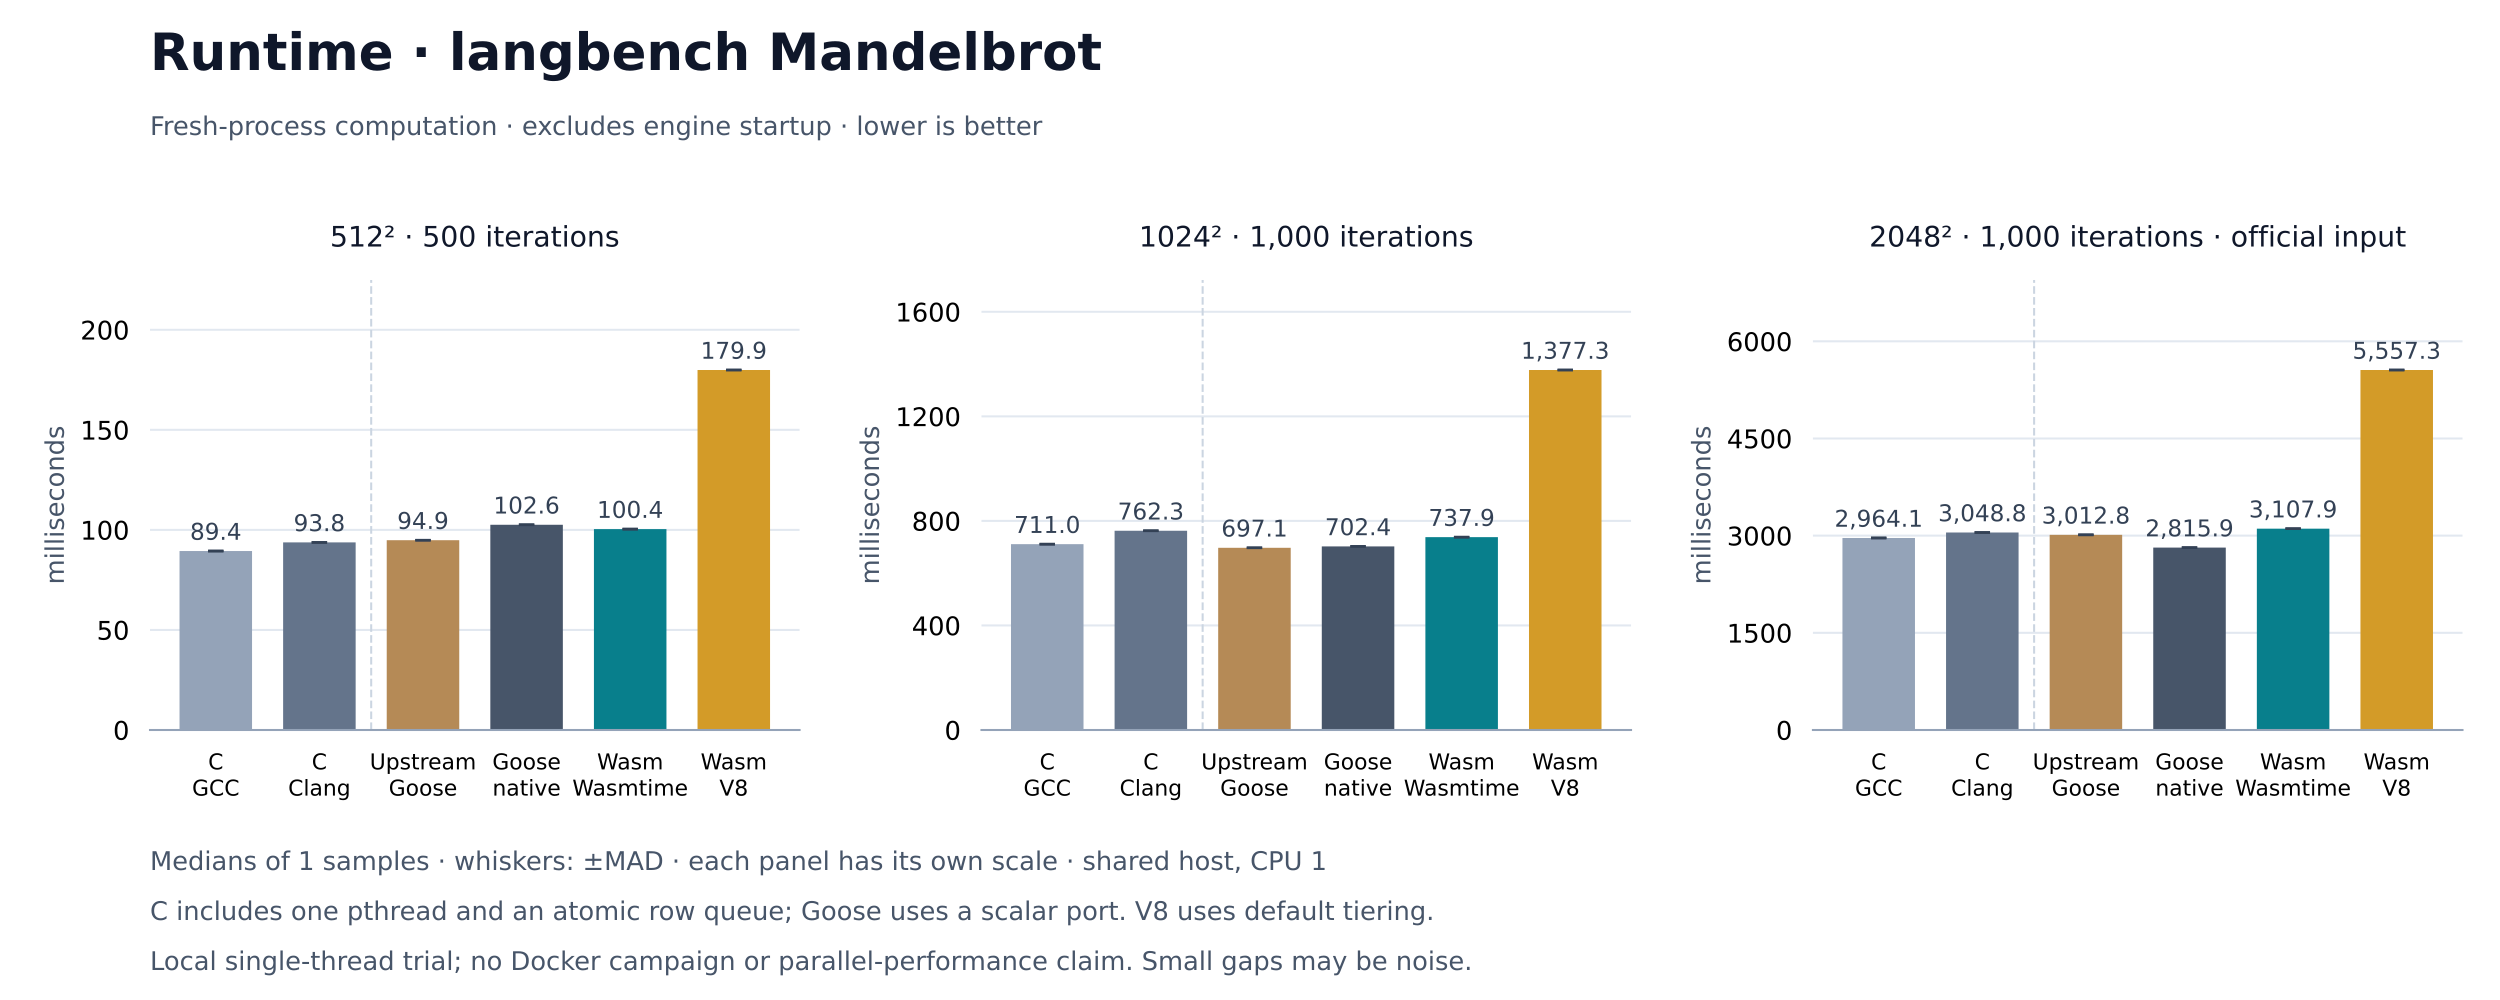
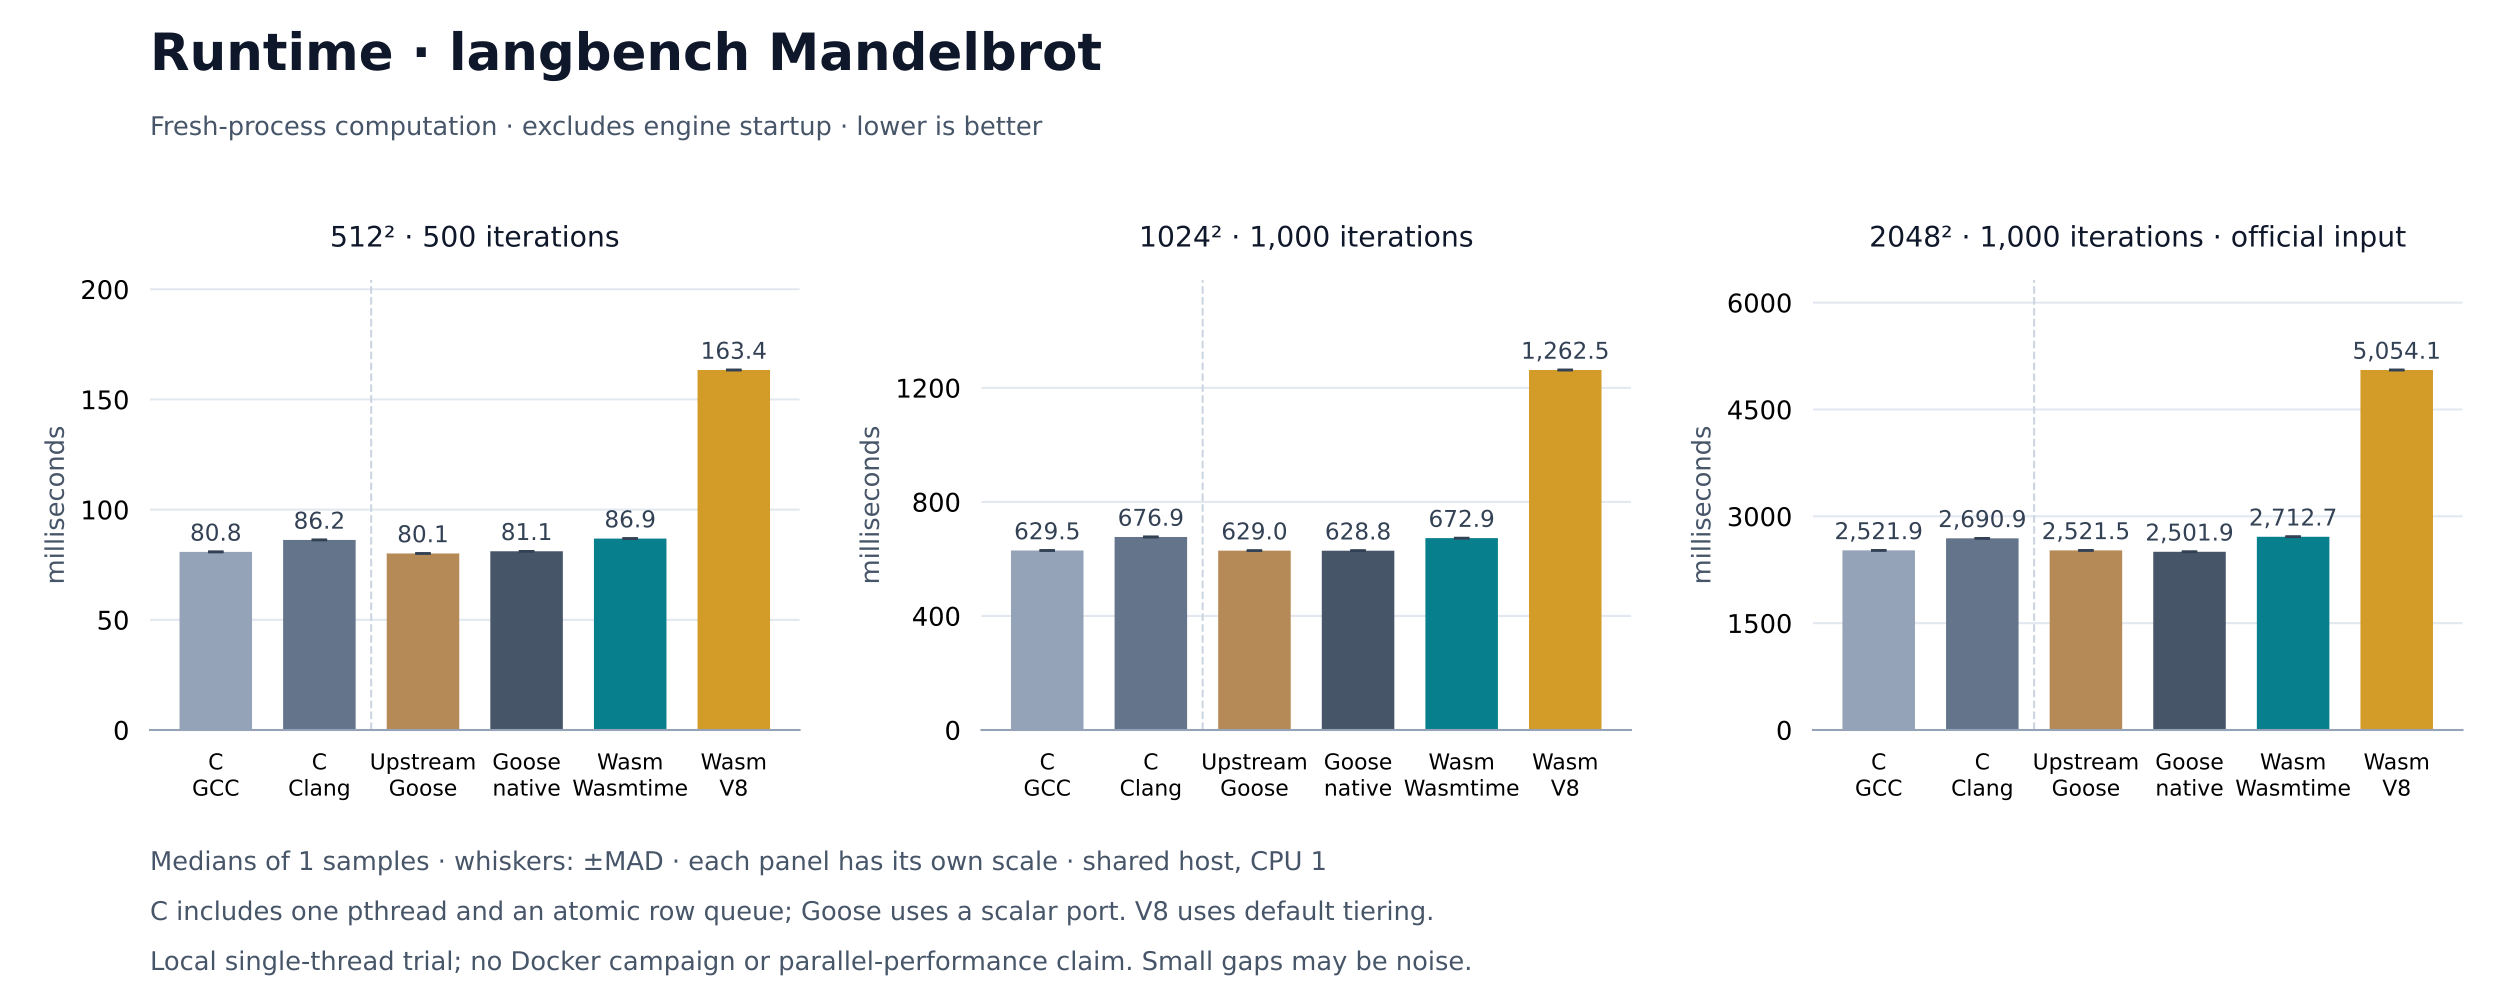
<svg xmlns="http://www.w3.org/2000/svg" xmlns:xlink="http://www.w3.org/1999/xlink" width="972pt" height="388.8pt" viewBox="0 0 972 388.8" version="1.1">
  <defs>
    <style type="text/css">*{stroke-linejoin: round; stroke-linecap: butt}</style>
  </defs>
  <g id="figure_1">
    <g id="patch_1">
      <path d="M 0 388.8 L 972 388.8 L 972 0 L 0 0 z " style="fill: #ffffff" />
    </g>
    <g id="axes_1">
      <g id="patch_2">
        <path d="M 58.32 283.824 L 310.876 283.824 L 310.876 108.864 L 58.32 108.864 z " style="fill: #ffffff" />
      </g>
      <g id="matplotlib.axis_1">
        <g id="xtick_1">
          <g id="line2d_1" />
          <g id="text_1">
            <text style="font-size: 8.5px; font-family: 'DejaVu Sans'" transform="translate(80.93016 299.1328)">C</text>
            <text style="font-size: 8.5px; font-family: 'DejaVu Sans'" transform="translate(74.66938 309.3345)">GCC</text>
          </g>
        </g>
        <g id="xtick_2">
          <g id="line2d_2" />
          <g id="text_2">
            <text style="font-size: 8.5px; font-family: 'DejaVu Sans'" transform="translate(121.2103 299.1328)">C</text>
            <text style="font-size: 8.5px; font-family: 'DejaVu Sans'" transform="translate(112.0336 309.3352)">Clang</text>
          </g>
        </g>
        <g id="xtick_3">
          <g id="line2d_3" />
          <g id="text_3">
            <text style="font-size: 8.5px; font-family: 'DejaVu Sans'" transform="translate(143.7566 299.1328)">Upstream</text>
            <text style="font-size: 8.5px; font-family: 'DejaVu Sans'" transform="translate(151.135 309.3345)">Goose</text>
          </g>
        </g>
        <g id="xtick_4">
          <g id="line2d_4" />
          <g id="text_4">
            <text style="font-size: 8.5px; font-family: 'DejaVu Sans'" transform="translate(191.4151 299.1328)">Goose</text>
            <text style="font-size: 8.5px; font-family: 'DejaVu Sans'" transform="translate(191.4629 309.3352)">native</text>
          </g>
        </g>
        <g id="xtick_5">
          <g id="line2d_5" />
          <g id="text_5">
            <text style="font-size: 8.5px; font-family: 'DejaVu Sans'" transform="translate(232.1294 299.1328)">Wasm</text>
            <text style="font-size: 8.5px; font-family: 'DejaVu Sans'" transform="translate(222.5278 309.3352)">Wasmtime</text>
          </g>
        </g>
        <g id="xtick_6">
          <g id="line2d_6" />
          <g id="text_6">
            <text style="font-size: 8.5px; font-family: 'DejaVu Sans'" transform="translate(272.4095 299.1328)">Wasm</text>
            <text style="font-size: 8.5px; font-family: 'DejaVu Sans'" transform="translate(279.687 309.3345)">V8</text>
          </g>
        </g>
      </g>
      <g id="matplotlib.axis_2">
        <g id="ytick_1">
          <g id="line2d_7">
            <path d="M 58.32 283.824 L 310.876 283.824 " clip-path="url(#peeb7ffb147)" style="fill: none; stroke: #e2e8f0; stroke-width: 0.8; stroke-linecap: square" />
          </g>
          <g id="line2d_8" />
          <g id="text_7">
            <text style="font-size: 10px; font-family: 'DejaVu Sans'; text-anchor: end" x="50.32" y="287.623" transform="rotate(-0 50.32 287.6228)">0</text>
          </g>
        </g>
        <g id="ytick_2">
          <g id="line2d_9">
-             <path d="M 58.32 244.924 L 310.876 244.924 " clip-path="url(#peeb7ffb147)" style="fill: none; stroke: #e2e8f0; stroke-width: 0.8; stroke-linecap: square" />
+             <path d="M 58.32 240.984 L 310.876 240.984 " clip-path="url(#peeb7ffb147)" style="fill: none; stroke: #e2e8f0; stroke-width: 0.8; stroke-linecap: square" />
          </g>
          <g id="line2d_10" />
          <g id="text_8">
-             <text style="font-size: 10px; font-family: 'DejaVu Sans'; text-anchor: end" x="50.32" y="248.723" transform="rotate(-0 50.32 248.7231)">50</text>
+             <text style="font-size: 10px; font-family: 'DejaVu Sans'; text-anchor: end" x="50.32" y="244.783" transform="rotate(-0 50.32 244.7832)">50</text>
          </g>
        </g>
        <g id="ytick_3">
          <g id="line2d_11">
-             <path d="M 58.32 206.025 L 310.876 206.025 " clip-path="url(#peeb7ffb147)" style="fill: none; stroke: #e2e8f0; stroke-width: 0.8; stroke-linecap: square" />
+             <path d="M 58.32 198.145 L 310.876 198.145 " clip-path="url(#peeb7ffb147)" style="fill: none; stroke: #e2e8f0; stroke-width: 0.8; stroke-linecap: square" />
          </g>
          <g id="line2d_12" />
          <g id="text_9">
-             <text style="font-size: 10px; font-family: 'DejaVu Sans'; text-anchor: end" x="50.32" y="209.823" transform="rotate(-0 50.32 209.8234)">100</text>
+             <text style="font-size: 10px; font-family: 'DejaVu Sans'; text-anchor: end" x="50.32" y="201.944" transform="rotate(-0 50.32 201.9437)">100</text>
          </g>
        </g>
        <g id="ytick_4">
          <g id="line2d_13">
-             <path d="M 58.32 167.125 L 310.876 167.125 " clip-path="url(#peeb7ffb147)" style="fill: none; stroke: #e2e8f0; stroke-width: 0.8; stroke-linecap: square" />
+             <path d="M 58.32 155.305 L 310.876 155.305 " clip-path="url(#peeb7ffb147)" style="fill: none; stroke: #e2e8f0; stroke-width: 0.8; stroke-linecap: square" />
          </g>
          <g id="line2d_14" />
          <g id="text_10">
-             <text style="font-size: 10px; font-family: 'DejaVu Sans'; text-anchor: end" x="50.32" y="170.924" transform="rotate(-0 50.32 170.9236)">150</text>
+             <text style="font-size: 10px; font-family: 'DejaVu Sans'; text-anchor: end" x="50.32" y="159.104" transform="rotate(-0 50.32 159.1041)">150</text>
          </g>
        </g>
        <g id="ytick_5">
          <g id="line2d_15">
-             <path d="M 58.32 128.225 L 310.876 128.225 " clip-path="url(#peeb7ffb147)" style="fill: none; stroke: #e2e8f0; stroke-width: 0.8; stroke-linecap: square" />
+             <path d="M 58.32 112.466 L 310.876 112.466 " clip-path="url(#peeb7ffb147)" style="fill: none; stroke: #e2e8f0; stroke-width: 0.8; stroke-linecap: square" />
          </g>
          <g id="line2d_16" />
          <g id="text_11">
-             <text style="font-size: 10px; font-family: 'DejaVu Sans'; text-anchor: end" x="50.32" y="132.024" transform="rotate(-0 50.32 132.0239)">200</text>
+             <text style="font-size: 10px; font-family: 'DejaVu Sans'; text-anchor: end" x="50.32" y="116.264" transform="rotate(-0 50.32 116.2645)">200</text>
          </g>
        </g>
        <g id="text_12">
          <text style="font-size: 10px; font-family: 'DejaVu Sans'; text-anchor: middle; fill: #475569" x="24.83" y="196.344" transform="rotate(-90 24.83016 196.344)">milliseconds</text>
        </g>
      </g>
      <g id="patch_3">
-         <path d="M 69.8 283.824 L 97.996 283.824 L 97.996 214.239 L 69.8 214.239 z " clip-path="url(#peeb7ffb147)" style="fill: #94a3b8" />
+         <path d="M 69.8 283.824 L 97.996 283.824 L 97.996 214.572 L 69.8 214.572 z " clip-path="url(#peeb7ffb147)" style="fill: #94a3b8" />
      </g>
      <g id="patch_4">
-         <path d="M 110.08 283.824 L 138.276 283.824 L 138.276 210.881 L 110.08 210.881 z " clip-path="url(#peeb7ffb147)" style="fill: #64748b" />
+         <path d="M 110.08 283.824 L 138.276 283.824 L 138.276 209.93 L 110.08 209.93 z " clip-path="url(#peeb7ffb147)" style="fill: #64748b" />
      </g>
      <g id="patch_5">
-         <path d="M 150.36 283.824 L 178.556 283.824 L 178.556 210.031 L 150.36 210.031 z " clip-path="url(#peeb7ffb147)" style="fill: #b58a56" />
+         <path d="M 150.36 283.824 L 178.556 283.824 L 178.556 215.186 L 150.36 215.186 z " clip-path="url(#peeb7ffb147)" style="fill: #b58a56" />
      </g>
      <g id="patch_6">
-         <path d="M 190.64 283.824 L 218.836 283.824 L 218.836 204.032 L 190.64 204.032 z " clip-path="url(#peeb7ffb147)" style="fill: #475569" />
+         <path d="M 190.64 283.824 L 218.836 283.824 L 218.836 214.331 L 190.64 214.331 z " clip-path="url(#peeb7ffb147)" style="fill: #475569" />
      </g>
      <g id="patch_7">
-         <path d="M 230.92 283.824 L 259.116 283.824 L 259.116 205.719 L 230.92 205.719 z " clip-path="url(#peeb7ffb147)" style="fill: #087f8c" />
+         <path d="M 230.92 283.824 L 259.116 283.824 L 259.116 209.401 L 230.92 209.401 z " clip-path="url(#peeb7ffb147)" style="fill: #087f8c" />
      </g>
      <g id="patch_8">
        <path d="M 271.2 283.824 L 299.396 283.824 L 299.396 143.856 L 271.2 143.856 z " clip-path="url(#peeb7ffb147)" style="fill: #d39b28" />
      </g>
      <g id="LineCollection_1">
-         <path d="M 83.898 214.239 L 83.898 214.239 " clip-path="url(#peeb7ffb147)" style="fill: none; stroke: #334155; stroke-width: 0.8" />
-         <path d="M 124.178 210.881 L 124.178 210.881 " clip-path="url(#peeb7ffb147)" style="fill: none; stroke: #334155; stroke-width: 0.8" />
-         <path d="M 164.458 210.031 L 164.458 210.031 " clip-path="url(#peeb7ffb147)" style="fill: none; stroke: #334155; stroke-width: 0.8" />
-         <path d="M 204.738 204.032 L 204.738 204.032 " clip-path="url(#peeb7ffb147)" style="fill: none; stroke: #334155; stroke-width: 0.8" />
-         <path d="M 245.018 205.719 L 245.018 205.719 " clip-path="url(#peeb7ffb147)" style="fill: none; stroke: #334155; stroke-width: 0.8" />
+         <path d="M 83.898 214.572 L 83.898 214.572 " clip-path="url(#peeb7ffb147)" style="fill: none; stroke: #334155; stroke-width: 0.8" />
+         <path d="M 124.178 209.93 L 124.178 209.93 " clip-path="url(#peeb7ffb147)" style="fill: none; stroke: #334155; stroke-width: 0.8" />
+         <path d="M 164.458 215.186 L 164.458 215.186 " clip-path="url(#peeb7ffb147)" style="fill: none; stroke: #334155; stroke-width: 0.8" />
+         <path d="M 204.738 214.331 L 204.738 214.331 " clip-path="url(#peeb7ffb147)" style="fill: none; stroke: #334155; stroke-width: 0.8" />
+         <path d="M 245.018 209.401 L 245.018 209.401 " clip-path="url(#peeb7ffb147)" style="fill: none; stroke: #334155; stroke-width: 0.8" />
        <path d="M 285.298 143.856 L 285.298 143.856 " clip-path="url(#peeb7ffb147)" style="fill: none; stroke: #334155; stroke-width: 0.8" />
      </g>
      <g id="line2d_17">
        <defs>
          <path id="md6abe20cdd" d="M 3 0 L -3 -0 " style="stroke: #334155" />
        </defs>
        <g clip-path="url(#peeb7ffb147)">
-           <use xlink:href="#md6abe20cdd" x="83.898" y="214.239" style="fill: #1f77b4; stroke: #334155" />
-           <use xlink:href="#md6abe20cdd" x="124.178" y="210.881" style="fill: #1f77b4; stroke: #334155" />
-           <use xlink:href="#md6abe20cdd" x="164.458" y="210.031" style="fill: #1f77b4; stroke: #334155" />
-           <use xlink:href="#md6abe20cdd" x="204.738" y="204.032" style="fill: #1f77b4; stroke: #334155" />
-           <use xlink:href="#md6abe20cdd" x="245.018" y="205.719" style="fill: #1f77b4; stroke: #334155" />
+           <use xlink:href="#md6abe20cdd" x="83.898" y="214.572" style="fill: #1f77b4; stroke: #334155" />
+           <use xlink:href="#md6abe20cdd" x="124.178" y="209.93" style="fill: #1f77b4; stroke: #334155" />
+           <use xlink:href="#md6abe20cdd" x="164.458" y="215.186" style="fill: #1f77b4; stroke: #334155" />
+           <use xlink:href="#md6abe20cdd" x="204.738" y="214.331" style="fill: #1f77b4; stroke: #334155" />
+           <use xlink:href="#md6abe20cdd" x="245.018" y="209.401" style="fill: #1f77b4; stroke: #334155" />
          <use xlink:href="#md6abe20cdd" x="285.298" y="143.856" style="fill: #1f77b4; stroke: #334155" />
        </g>
      </g>
      <g id="line2d_18">
        <g clip-path="url(#peeb7ffb147)">
-           <use xlink:href="#md6abe20cdd" x="83.898" y="214.239" style="fill: #1f77b4; stroke: #334155" />
-           <use xlink:href="#md6abe20cdd" x="124.178" y="210.881" style="fill: #1f77b4; stroke: #334155" />
-           <use xlink:href="#md6abe20cdd" x="164.458" y="210.031" style="fill: #1f77b4; stroke: #334155" />
-           <use xlink:href="#md6abe20cdd" x="204.738" y="204.032" style="fill: #1f77b4; stroke: #334155" />
-           <use xlink:href="#md6abe20cdd" x="245.018" y="205.719" style="fill: #1f77b4; stroke: #334155" />
+           <use xlink:href="#md6abe20cdd" x="83.898" y="214.572" style="fill: #1f77b4; stroke: #334155" />
+           <use xlink:href="#md6abe20cdd" x="124.178" y="209.93" style="fill: #1f77b4; stroke: #334155" />
+           <use xlink:href="#md6abe20cdd" x="164.458" y="215.186" style="fill: #1f77b4; stroke: #334155" />
+           <use xlink:href="#md6abe20cdd" x="204.738" y="214.331" style="fill: #1f77b4; stroke: #334155" />
+           <use xlink:href="#md6abe20cdd" x="245.018" y="209.401" style="fill: #1f77b4; stroke: #334155" />
          <use xlink:href="#md6abe20cdd" x="285.298" y="143.856" style="fill: #1f77b4; stroke: #334155" />
        </g>
      </g>
      <g id="line2d_19">
        <path d="M 144.318 283.824 L 144.318 108.864 " clip-path="url(#peeb7ffb147)" style="fill: none; stroke-dasharray: 2.96,1.28; stroke-dashoffset: 0; stroke: #cbd5e1; stroke-width: 0.8" />
      </g>
      <g id="patch_9">
        <path d="M 58.32 283.824 L 310.876 283.824 " style="fill: none; stroke: #94a3b8; stroke-width: 0.8; stroke-linejoin: miter; stroke-linecap: square" />
      </g>
      <g id="text_13">
-         <text style="font-size: 9px; font-family: 'DejaVu Sans'; text-anchor: middle; fill: #334155" x="83.898" y="209.865" transform="rotate(-0 83.89786 209.8647)">89.4</text>
+         <text style="font-size: 9px; font-family: 'DejaVu Sans'; text-anchor: middle; fill: #334155" x="83.898" y="210.198" transform="rotate(-0 83.89786 210.1975)">80.8</text>
      </g>
      <g id="text_14">
-         <text style="font-size: 9px; font-family: 'DejaVu Sans'; text-anchor: middle; fill: #334155" x="124.178" y="206.507" transform="rotate(-0 124.178 206.507)">93.8</text>
+         <text style="font-size: 9px; font-family: 'DejaVu Sans'; text-anchor: middle; fill: #334155" x="124.178" y="205.556" transform="rotate(-0 124.178 205.5558)">86.2</text>
      </g>
      <g id="text_15">
-         <text style="font-size: 9px; font-family: 'DejaVu Sans'; text-anchor: middle; fill: #334155" x="164.458" y="205.657" transform="rotate(-0 164.458 205.6566)">94.9</text>
+         <text style="font-size: 9px; font-family: 'DejaVu Sans'; text-anchor: middle; fill: #334155" x="164.458" y="210.812" transform="rotate(-0 164.458 210.8123)">80.1</text>
      </g>
      <g id="text_16">
-         <text style="font-size: 9px; font-family: 'DejaVu Sans'; text-anchor: middle; fill: #334155" x="204.738" y="199.658" transform="rotate(-0 204.7381 199.6585)">102.6</text>
+         <text style="font-size: 9px; font-family: 'DejaVu Sans'; text-anchor: middle; fill: #334155" x="204.738" y="209.957" transform="rotate(-0 204.7381 209.9568)">81.1</text>
      </g>
      <g id="text_17">
-         <text style="font-size: 9px; font-family: 'DejaVu Sans'; text-anchor: middle; fill: #334155" x="245.018" y="201.345" transform="rotate(-0 245.0182 201.3446)">100.4</text>
+         <text style="font-size: 9px; font-family: 'DejaVu Sans'; text-anchor: middle; fill: #334155" x="245.018" y="205.027" transform="rotate(-0 245.0182 205.0268)">86.9</text>
      </g>
      <g id="text_18">
-         <text style="font-size: 9px; font-family: 'DejaVu Sans'; text-anchor: middle; fill: #334155" x="285.298" y="139.482" transform="rotate(-0 285.2983 139.482)">179.9</text>
+         <text style="font-size: 9px; font-family: 'DejaVu Sans'; text-anchor: middle; fill: #334155" x="285.298" y="139.482" transform="rotate(-0 285.2983 139.482)">163.4</text>
      </g>
      <g id="text_19">
        <text style="font-size: 11px; font-family: 'DejaVu Sans'; text-anchor: middle; fill: #0f172a" x="184.598" y="95.864" transform="rotate(-0 184.5981 95.864)">512² · 500 iterations</text>
      </g>
    </g>
    <g id="axes_2">
      <g id="patch_10">
        <path d="M 381.592 283.824 L 634.148 283.824 L 634.148 108.864 L 381.592 108.864 z " style="fill: #ffffff" />
      </g>
      <g id="matplotlib.axis_3">
        <g id="xtick_7">
          <g id="line2d_20" />
          <g id="text_20">
            <text style="font-size: 8.5px; font-family: 'DejaVu Sans'" transform="translate(404.2021 299.1328)">C</text>
            <text style="font-size: 8.5px; font-family: 'DejaVu Sans'" transform="translate(397.9413 309.3345)">GCC</text>
          </g>
        </g>
        <g id="xtick_8">
          <g id="line2d_21" />
          <g id="text_21">
            <text style="font-size: 8.5px; font-family: 'DejaVu Sans'" transform="translate(444.4822 299.1328)">C</text>
            <text style="font-size: 8.5px; font-family: 'DejaVu Sans'" transform="translate(435.3055 309.3352)">Clang</text>
          </g>
        </g>
        <g id="xtick_9">
          <g id="line2d_22" />
          <g id="text_22">
            <text style="font-size: 8.5px; font-family: 'DejaVu Sans'" transform="translate(467.0285 299.1328)">Upstream</text>
            <text style="font-size: 8.5px; font-family: 'DejaVu Sans'" transform="translate(474.4069 309.3345)">Goose</text>
          </g>
        </g>
        <g id="xtick_10">
          <g id="line2d_23" />
          <g id="text_23">
            <text style="font-size: 8.5px; font-family: 'DejaVu Sans'" transform="translate(514.687 299.1328)">Goose</text>
            <text style="font-size: 8.5px; font-family: 'DejaVu Sans'" transform="translate(514.7348 309.3352)">native</text>
          </g>
        </g>
        <g id="xtick_11">
          <g id="line2d_24" />
          <g id="text_24">
            <text style="font-size: 8.5px; font-family: 'DejaVu Sans'" transform="translate(555.4013 299.1328)">Wasm</text>
            <text style="font-size: 8.5px; font-family: 'DejaVu Sans'" transform="translate(545.7997 309.3352)">Wasmtime</text>
          </g>
        </g>
        <g id="xtick_12">
          <g id="line2d_25" />
          <g id="text_25">
            <text style="font-size: 8.5px; font-family: 'DejaVu Sans'" transform="translate(595.6814 299.1328)">Wasm</text>
            <text style="font-size: 8.5px; font-family: 'DejaVu Sans'" transform="translate(602.9589 309.3345)">V8</text>
          </g>
        </g>
      </g>
      <g id="matplotlib.axis_4">
        <g id="ytick_6">
          <g id="line2d_26">
            <path d="M 381.592 283.824 L 634.148 283.824 " clip-path="url(#p2e645117cb)" style="fill: none; stroke: #e2e8f0; stroke-width: 0.8; stroke-linecap: square" />
          </g>
          <g id="line2d_27" />
          <g id="text_26">
            <text style="font-size: 10px; font-family: 'DejaVu Sans'; text-anchor: end" x="373.592" y="287.623" transform="rotate(-0 373.5919 287.6228)">0</text>
          </g>
        </g>
        <g id="ytick_7">
          <g id="line2d_28">
-             <path d="M 381.592 243.175 L 634.148 243.175 " clip-path="url(#p2e645117cb)" style="fill: none; stroke: #e2e8f0; stroke-width: 0.8; stroke-linecap: square" />
+             <path d="M 381.592 239.479 L 634.148 239.479 " clip-path="url(#p2e645117cb)" style="fill: none; stroke: #e2e8f0; stroke-width: 0.8; stroke-linecap: square" />
          </g>
          <g id="line2d_29" />
          <g id="text_27">
-             <text style="font-size: 10px; font-family: 'DejaVu Sans'; text-anchor: end" x="373.592" y="246.973" transform="rotate(-0 373.5919 246.9735)">400</text>
+             <text style="font-size: 10px; font-family: 'DejaVu Sans'; text-anchor: end" x="373.592" y="243.278" transform="rotate(-0 373.5919 243.2775)">400</text>
          </g>
        </g>
        <g id="ytick_8">
          <g id="line2d_30">
-             <path d="M 381.592 202.525 L 634.148 202.525 " clip-path="url(#p2e645117cb)" style="fill: none; stroke: #e2e8f0; stroke-width: 0.8; stroke-linecap: square" />
+             <path d="M 381.592 195.133 L 634.148 195.133 " clip-path="url(#p2e645117cb)" style="fill: none; stroke: #e2e8f0; stroke-width: 0.8; stroke-linecap: square" />
          </g>
          <g id="line2d_31" />
          <g id="text_28">
-             <text style="font-size: 10px; font-family: 'DejaVu Sans'; text-anchor: end" x="373.592" y="206.324" transform="rotate(-0 373.5919 206.3241)">800</text>
+             <text style="font-size: 10px; font-family: 'DejaVu Sans'; text-anchor: end" x="373.592" y="198.932" transform="rotate(-0 373.5919 198.9322)">800</text>
          </g>
        </g>
        <g id="ytick_9">
          <g id="line2d_32">
-             <path d="M 381.592 161.876 L 634.148 161.876 " clip-path="url(#p2e645117cb)" style="fill: none; stroke: #e2e8f0; stroke-width: 0.8; stroke-linecap: square" />
+             <path d="M 381.592 150.788 L 634.148 150.788 " clip-path="url(#p2e645117cb)" style="fill: none; stroke: #e2e8f0; stroke-width: 0.8; stroke-linecap: square" />
          </g>
          <g id="line2d_33" />
          <g id="text_29">
-             <text style="font-size: 10px; font-family: 'DejaVu Sans'; text-anchor: end" x="373.592" y="165.675" transform="rotate(-0 373.5919 165.6748)">1200</text>
-           </g>
-         </g>
-         <g id="ytick_10">
-           <g id="line2d_34">
-             <path d="M 381.592 121.227 L 634.148 121.227 " clip-path="url(#p2e645117cb)" style="fill: none; stroke: #e2e8f0; stroke-width: 0.8; stroke-linecap: square" />
-           </g>
-           <g id="line2d_35" />
-           <g id="text_30">
-             <text style="font-size: 10px; font-family: 'DejaVu Sans'; text-anchor: end" x="373.592" y="125.025" transform="rotate(-0 373.5919 125.0254)">1600</text>
-           </g>
-         </g>
-         <g id="text_31">
+             <text style="font-size: 10px; font-family: 'DejaVu Sans'; text-anchor: end" x="373.592" y="154.587" transform="rotate(-0 373.5919 154.5869)">1200</text>
+           </g>
+         </g>
+         <g id="text_30">
          <text style="font-size: 10px; font-family: 'DejaVu Sans'; text-anchor: middle; fill: #475569" x="341.74" y="196.344" transform="rotate(-90 341.7396 196.344)">milliseconds</text>
        </g>
      </g>
      <g id="patch_11">
-         <path d="M 393.072 283.824 L 421.268 283.824 L 421.268 211.569 L 393.072 211.569 z " clip-path="url(#p2e645117cb)" style="fill: #94a3b8" />
+         <path d="M 393.072 283.824 L 421.268 283.824 L 421.268 214.032 L 393.072 214.032 z " clip-path="url(#p2e645117cb)" style="fill: #94a3b8" />
      </g>
      <g id="patch_12">
-         <path d="M 433.352 283.824 L 461.548 283.824 L 461.548 206.359 L 433.352 206.359 z " clip-path="url(#p2e645117cb)" style="fill: #64748b" />
+         <path d="M 433.352 283.824 L 461.548 283.824 L 461.548 208.779 L 433.352 208.779 z " clip-path="url(#p2e645117cb)" style="fill: #64748b" />
      </g>
      <g id="patch_13">
-         <path d="M 473.632 283.824 L 501.828 283.824 L 501.828 212.983 L 473.632 212.983 z " clip-path="url(#p2e645117cb)" style="fill: #b58a56" />
+         <path d="M 473.632 283.824 L 501.828 283.824 L 501.828 214.093 L 473.632 214.093 z " clip-path="url(#p2e645117cb)" style="fill: #b58a56" />
      </g>
      <g id="patch_14">
-         <path d="M 513.912 283.824 L 542.108 283.824 L 542.108 212.446 L 513.912 212.446 z " clip-path="url(#p2e645117cb)" style="fill: #475569" />
+         <path d="M 513.912 283.824 L 542.108 283.824 L 542.108 214.118 L 513.912 214.118 z " clip-path="url(#p2e645117cb)" style="fill: #475569" />
      </g>
      <g id="patch_15">
-         <path d="M 554.192 283.824 L 582.388 283.824 L 582.388 208.84 L 554.192 208.84 z " clip-path="url(#p2e645117cb)" style="fill: #087f8c" />
+         <path d="M 554.192 283.824 L 582.388 283.824 L 582.388 209.222 L 554.192 209.222 z " clip-path="url(#p2e645117cb)" style="fill: #087f8c" />
      </g>
      <g id="patch_16">
        <path d="M 594.472 283.824 L 622.668 283.824 L 622.668 143.856 L 594.472 143.856 z " clip-path="url(#p2e645117cb)" style="fill: #d39b28" />
      </g>
      <g id="LineCollection_2">
-         <path d="M 407.17 211.569 L 407.17 211.569 " clip-path="url(#p2e645117cb)" style="fill: none; stroke: #334155; stroke-width: 0.8" />
-         <path d="M 447.45 206.359 L 447.45 206.359 " clip-path="url(#p2e645117cb)" style="fill: none; stroke: #334155; stroke-width: 0.8" />
-         <path d="M 487.73 212.983 L 487.73 212.983 " clip-path="url(#p2e645117cb)" style="fill: none; stroke: #334155; stroke-width: 0.8" />
-         <path d="M 528.01 212.446 L 528.01 212.446 " clip-path="url(#p2e645117cb)" style="fill: none; stroke: #334155; stroke-width: 0.8" />
-         <path d="M 568.29 208.84 L 568.29 208.84 " clip-path="url(#p2e645117cb)" style="fill: none; stroke: #334155; stroke-width: 0.8" />
+         <path d="M 407.17 214.032 L 407.17 214.032 " clip-path="url(#p2e645117cb)" style="fill: none; stroke: #334155; stroke-width: 0.8" />
+         <path d="M 447.45 208.779 L 447.45 208.779 " clip-path="url(#p2e645117cb)" style="fill: none; stroke: #334155; stroke-width: 0.8" />
+         <path d="M 487.73 214.093 L 487.73 214.093 " clip-path="url(#p2e645117cb)" style="fill: none; stroke: #334155; stroke-width: 0.8" />
+         <path d="M 528.01 214.118 L 528.01 214.118 " clip-path="url(#p2e645117cb)" style="fill: none; stroke: #334155; stroke-width: 0.8" />
+         <path d="M 568.29 209.222 L 568.29 209.222 " clip-path="url(#p2e645117cb)" style="fill: none; stroke: #334155; stroke-width: 0.8" />
        <path d="M 608.57 143.856 L 608.57 143.856 " clip-path="url(#p2e645117cb)" style="fill: none; stroke: #334155; stroke-width: 0.8" />
      </g>
+       <g id="line2d_34">
+         <g clip-path="url(#p2e645117cb)">
+           <use xlink:href="#md6abe20cdd" x="407.17" y="214.032" style="fill: #1f77b4; stroke: #334155" />
+           <use xlink:href="#md6abe20cdd" x="447.45" y="208.779" style="fill: #1f77b4; stroke: #334155" />
+           <use xlink:href="#md6abe20cdd" x="487.73" y="214.093" style="fill: #1f77b4; stroke: #334155" />
+           <use xlink:href="#md6abe20cdd" x="528.01" y="214.118" style="fill: #1f77b4; stroke: #334155" />
+           <use xlink:href="#md6abe20cdd" x="568.29" y="209.222" style="fill: #1f77b4; stroke: #334155" />
+           <use xlink:href="#md6abe20cdd" x="608.57" y="143.856" style="fill: #1f77b4; stroke: #334155" />
+         </g>
+       </g>
+       <g id="line2d_35">
+         <g clip-path="url(#p2e645117cb)">
+           <use xlink:href="#md6abe20cdd" x="407.17" y="214.032" style="fill: #1f77b4; stroke: #334155" />
+           <use xlink:href="#md6abe20cdd" x="447.45" y="208.779" style="fill: #1f77b4; stroke: #334155" />
+           <use xlink:href="#md6abe20cdd" x="487.73" y="214.093" style="fill: #1f77b4; stroke: #334155" />
+           <use xlink:href="#md6abe20cdd" x="528.01" y="214.118" style="fill: #1f77b4; stroke: #334155" />
+           <use xlink:href="#md6abe20cdd" x="568.29" y="209.222" style="fill: #1f77b4; stroke: #334155" />
+           <use xlink:href="#md6abe20cdd" x="608.57" y="143.856" style="fill: #1f77b4; stroke: #334155" />
+         </g>
+       </g>
      <g id="line2d_36">
-         <g clip-path="url(#p2e645117cb)">
-           <use xlink:href="#md6abe20cdd" x="407.17" y="211.569" style="fill: #1f77b4; stroke: #334155" />
-           <use xlink:href="#md6abe20cdd" x="447.45" y="206.359" style="fill: #1f77b4; stroke: #334155" />
-           <use xlink:href="#md6abe20cdd" x="487.73" y="212.983" style="fill: #1f77b4; stroke: #334155" />
-           <use xlink:href="#md6abe20cdd" x="528.01" y="212.446" style="fill: #1f77b4; stroke: #334155" />
-           <use xlink:href="#md6abe20cdd" x="568.29" y="208.84" style="fill: #1f77b4; stroke: #334155" />
-           <use xlink:href="#md6abe20cdd" x="608.57" y="143.856" style="fill: #1f77b4; stroke: #334155" />
-         </g>
-       </g>
-       <g id="line2d_37">
-         <g clip-path="url(#p2e645117cb)">
-           <use xlink:href="#md6abe20cdd" x="407.17" y="211.569" style="fill: #1f77b4; stroke: #334155" />
-           <use xlink:href="#md6abe20cdd" x="447.45" y="206.359" style="fill: #1f77b4; stroke: #334155" />
-           <use xlink:href="#md6abe20cdd" x="487.73" y="212.983" style="fill: #1f77b4; stroke: #334155" />
-           <use xlink:href="#md6abe20cdd" x="528.01" y="212.446" style="fill: #1f77b4; stroke: #334155" />
-           <use xlink:href="#md6abe20cdd" x="568.29" y="208.84" style="fill: #1f77b4; stroke: #334155" />
-           <use xlink:href="#md6abe20cdd" x="608.57" y="143.856" style="fill: #1f77b4; stroke: #334155" />
-         </g>
-       </g>
-       <g id="line2d_38">
        <path d="M 467.59 283.824 L 467.59 108.864 " clip-path="url(#p2e645117cb)" style="fill: none; stroke-dasharray: 2.96,1.28; stroke-dashoffset: 0; stroke: #cbd5e1; stroke-width: 0.8" />
      </g>
      <g id="patch_17">
        <path d="M 381.592 283.824 L 634.148 283.824 " style="fill: none; stroke: #94a3b8; stroke-width: 0.8; stroke-linejoin: miter; stroke-linecap: square" />
      </g>
+       <g id="text_31">
+         <text style="font-size: 9px; font-family: 'DejaVu Sans'; text-anchor: middle; fill: #334155" x="407.17" y="209.658" transform="rotate(-0 407.1698 209.6585)">629.5</text>
+       </g>
      <g id="text_32">
-         <text style="font-size: 9px; font-family: 'DejaVu Sans'; text-anchor: middle; fill: #334155" x="407.17" y="207.195" transform="rotate(-0 407.1698 207.1951)">711.0</text>
+         <text style="font-size: 9px; font-family: 'DejaVu Sans'; text-anchor: middle; fill: #334155" x="447.45" y="204.405" transform="rotate(-0 447.4499 204.4053)">676.9</text>
      </g>
      <g id="text_33">
-         <text style="font-size: 9px; font-family: 'DejaVu Sans'; text-anchor: middle; fill: #334155" x="447.45" y="201.985" transform="rotate(-0 447.4499 201.9854)">762.3</text>
+         <text style="font-size: 9px; font-family: 'DejaVu Sans'; text-anchor: middle; fill: #334155" x="487.73" y="209.719" transform="rotate(-0 487.73 209.7195)">629.0</text>
      </g>
      <g id="text_34">
-         <text style="font-size: 9px; font-family: 'DejaVu Sans'; text-anchor: middle; fill: #334155" x="487.73" y="208.609" transform="rotate(-0 487.73 208.6085)">697.1</text>
+         <text style="font-size: 9px; font-family: 'DejaVu Sans'; text-anchor: middle; fill: #334155" x="528.01" y="209.744" transform="rotate(-0 528.01 209.7441)">628.8</text>
      </g>
      <g id="text_35">
-         <text style="font-size: 9px; font-family: 'DejaVu Sans'; text-anchor: middle; fill: #334155" x="528.01" y="208.072" transform="rotate(-0 528.01 208.0722)">702.4</text>
+         <text style="font-size: 9px; font-family: 'DejaVu Sans'; text-anchor: middle; fill: #334155" x="568.29" y="204.848" transform="rotate(-0 568.2901 204.8485)">672.9</text>
      </g>
      <g id="text_36">
-         <text style="font-size: 9px; font-family: 'DejaVu Sans'; text-anchor: middle; fill: #334155" x="568.29" y="204.466" transform="rotate(-0 568.2901 204.4655)">737.9</text>
+         <text style="font-size: 9px; font-family: 'DejaVu Sans'; text-anchor: middle; fill: #334155" x="608.57" y="139.482" transform="rotate(-0 608.5702 139.482)">1,262.5</text>
      </g>
      <g id="text_37">
-         <text style="font-size: 9px; font-family: 'DejaVu Sans'; text-anchor: middle; fill: #334155" x="608.57" y="139.482" transform="rotate(-0 608.5702 139.482)">1,377.3</text>
-       </g>
-       <g id="text_38">
        <text style="font-size: 11px; font-family: 'DejaVu Sans'; text-anchor: middle; fill: #0f172a" x="507.87" y="95.864" transform="rotate(-0 507.87 95.864)">1024² · 1,000 iterations</text>
      </g>
    </g>
    <g id="axes_3">
      <g id="patch_18">
        <path d="M 704.864 283.824 L 957.42 283.824 L 957.42 108.864 L 704.864 108.864 z " style="fill: #ffffff" />
      </g>
      <g id="matplotlib.axis_5">
        <g id="xtick_13">
-           <g id="line2d_39" />
-           <g id="text_39">
+           <g id="line2d_37" />
+           <g id="text_38">
            <text style="font-size: 8.5px; font-family: 'DejaVu Sans'" transform="translate(727.474 299.1328)">C</text>
            <text style="font-size: 8.5px; font-family: 'DejaVu Sans'" transform="translate(721.2132 309.3345)">GCC</text>
          </g>
        </g>
        <g id="xtick_14">
-           <g id="line2d_40" />
-           <g id="text_40">
+           <g id="line2d_38" />
+           <g id="text_39">
            <text style="font-size: 8.5px; font-family: 'DejaVu Sans'" transform="translate(767.7541 299.1328)">C</text>
            <text style="font-size: 8.5px; font-family: 'DejaVu Sans'" transform="translate(758.5774 309.3352)">Clang</text>
          </g>
        </g>
        <g id="xtick_15">
-           <g id="line2d_41" />
-           <g id="text_41">
+           <g id="line2d_39" />
+           <g id="text_40">
            <text style="font-size: 8.5px; font-family: 'DejaVu Sans'" transform="translate(790.3004 299.1328)">Upstream</text>
            <text style="font-size: 8.5px; font-family: 'DejaVu Sans'" transform="translate(797.6788 309.3345)">Goose</text>
          </g>
        </g>
        <g id="xtick_16">
-           <g id="line2d_42" />
-           <g id="text_42">
+           <g id="line2d_40" />
+           <g id="text_41">
            <text style="font-size: 8.5px; font-family: 'DejaVu Sans'" transform="translate(837.9589 299.1328)">Goose</text>
            <text style="font-size: 8.5px; font-family: 'DejaVu Sans'" transform="translate(838.0067 309.3352)">native</text>
          </g>
        </g>
        <g id="xtick_17">
-           <g id="line2d_43" />
-           <g id="text_43">
+           <g id="line2d_41" />
+           <g id="text_42">
            <text style="font-size: 8.5px; font-family: 'DejaVu Sans'" transform="translate(878.6733 299.1328)">Wasm</text>
            <text style="font-size: 8.5px; font-family: 'DejaVu Sans'" transform="translate(869.0716 309.3352)">Wasmtime</text>
          </g>
        </g>
        <g id="xtick_18">
+           <g id="line2d_42" />
+           <g id="text_43">
+             <text style="font-size: 8.5px; font-family: 'DejaVu Sans'" transform="translate(918.9534 299.1328)">Wasm</text>
+             <text style="font-size: 8.5px; font-family: 'DejaVu Sans'" transform="translate(926.2308 309.3345)">V8</text>
+           </g>
+         </g>
+       </g>
+       <g id="matplotlib.axis_6">
+         <g id="ytick_10">
+           <g id="line2d_43">
+             <path d="M 704.864 283.824 L 957.42 283.824 " clip-path="url(#p51742652c3)" style="fill: none; stroke: #e2e8f0; stroke-width: 0.8; stroke-linecap: square" />
+           </g>
          <g id="line2d_44" />
          <g id="text_44">
-             <text style="font-size: 8.5px; font-family: 'DejaVu Sans'" transform="translate(918.9534 299.1328)">Wasm</text>
-             <text style="font-size: 8.5px; font-family: 'DejaVu Sans'" transform="translate(926.2308 309.3345)">V8</text>
-           </g>
-         </g>
-       </g>
-       <g id="matplotlib.axis_6">
+             <text style="font-size: 10px; font-family: 'DejaVu Sans'; text-anchor: end" x="696.864" y="287.623" transform="rotate(-0 696.8638 287.6228)">0</text>
+           </g>
+         </g>
        <g id="ytick_11">
          <g id="line2d_45">
-             <path d="M 704.864 283.824 L 957.42 283.824 " clip-path="url(#p51742652c3)" style="fill: none; stroke: #e2e8f0; stroke-width: 0.8; stroke-linecap: square" />
+             <path d="M 704.864 242.283 L 957.42 242.283 " clip-path="url(#p51742652c3)" style="fill: none; stroke: #e2e8f0; stroke-width: 0.8; stroke-linecap: square" />
          </g>
          <g id="line2d_46" />
          <g id="text_45">
-             <text style="font-size: 10px; font-family: 'DejaVu Sans'; text-anchor: end" x="696.864" y="287.623" transform="rotate(-0 696.8638 287.6228)">0</text>
+             <text style="font-size: 10px; font-family: 'DejaVu Sans'; text-anchor: end" x="696.864" y="246.082" transform="rotate(-0 696.8638 246.0819)">1500</text>
          </g>
        </g>
        <g id="ytick_12">
          <g id="line2d_47">
-             <path d="M 704.864 246.044 L 957.42 246.044 " clip-path="url(#p51742652c3)" style="fill: none; stroke: #e2e8f0; stroke-width: 0.8; stroke-linecap: square" />
+             <path d="M 704.864 200.742 L 957.42 200.742 " clip-path="url(#p51742652c3)" style="fill: none; stroke: #e2e8f0; stroke-width: 0.8; stroke-linecap: square" />
          </g>
          <g id="line2d_48" />
          <g id="text_46">
-             <text style="font-size: 10px; font-family: 'DejaVu Sans'; text-anchor: end" x="696.864" y="249.843" transform="rotate(-0 696.8638 249.8431)">1500</text>
+             <text style="font-size: 10px; font-family: 'DejaVu Sans'; text-anchor: end" x="696.864" y="204.541" transform="rotate(-0 696.8638 204.541)">3000</text>
          </g>
        </g>
        <g id="ytick_13">
          <g id="line2d_49">
-             <path d="M 704.864 208.265 L 957.42 208.265 " clip-path="url(#p51742652c3)" style="fill: none; stroke: #e2e8f0; stroke-width: 0.8; stroke-linecap: square" />
+             <path d="M 704.864 159.201 L 957.42 159.201 " clip-path="url(#p51742652c3)" style="fill: none; stroke: #e2e8f0; stroke-width: 0.8; stroke-linecap: square" />
          </g>
          <g id="line2d_50" />
          <g id="text_47">
-             <text style="font-size: 10px; font-family: 'DejaVu Sans'; text-anchor: end" x="696.864" y="212.063" transform="rotate(-0 696.8638 212.0635)">3000</text>
+             <text style="font-size: 10px; font-family: 'DejaVu Sans'; text-anchor: end" x="696.864" y="163" transform="rotate(-0 696.8638 163)">4500</text>
          </g>
        </g>
        <g id="ytick_14">
          <g id="line2d_51">
-             <path d="M 704.864 170.485 L 957.42 170.485 " clip-path="url(#p51742652c3)" style="fill: none; stroke: #e2e8f0; stroke-width: 0.8; stroke-linecap: square" />
+             <path d="M 704.864 117.66 L 957.42 117.66 " clip-path="url(#p51742652c3)" style="fill: none; stroke: #e2e8f0; stroke-width: 0.8; stroke-linecap: square" />
          </g>
          <g id="line2d_52" />
          <g id="text_48">
-             <text style="font-size: 10px; font-family: 'DejaVu Sans'; text-anchor: end" x="696.864" y="174.284" transform="rotate(-0 696.8638 174.2838)">4500</text>
-           </g>
-         </g>
-         <g id="ytick_15">
-           <g id="line2d_53">
-             <path d="M 704.864 132.705 L 957.42 132.705 " clip-path="url(#p51742652c3)" style="fill: none; stroke: #e2e8f0; stroke-width: 0.8; stroke-linecap: square" />
-           </g>
-           <g id="line2d_54" />
-           <g id="text_49">
-             <text style="font-size: 10px; font-family: 'DejaVu Sans'; text-anchor: end" x="696.864" y="136.504" transform="rotate(-0 696.8638 136.5041)">6000</text>
-           </g>
-         </g>
-         <g id="text_50">
+             <text style="font-size: 10px; font-family: 'DejaVu Sans'; text-anchor: end" x="696.864" y="121.459" transform="rotate(-0 696.8638 121.4591)">6000</text>
+           </g>
+         </g>
+         <g id="text_49">
          <text style="font-size: 10px; font-family: 'DejaVu Sans'; text-anchor: middle; fill: #475569" x="665.011" y="196.344" transform="rotate(-90 665.0115 196.344)">milliseconds</text>
        </g>
      </g>
      <g id="patch_19">
-         <path d="M 716.344 283.824 L 744.54 283.824 L 744.54 209.168 L 716.344 209.168 z " clip-path="url(#p51742652c3)" style="fill: #94a3b8" />
+         <path d="M 716.344 283.824 L 744.54 283.824 L 744.54 213.982 L 716.344 213.982 z " clip-path="url(#p51742652c3)" style="fill: #94a3b8" />
      </g>
      <g id="patch_20">
-         <path d="M 756.624 283.824 L 784.82 283.824 L 784.82 207.036 L 756.624 207.036 z " clip-path="url(#p51742652c3)" style="fill: #64748b" />
+         <path d="M 756.624 283.824 L 784.82 283.824 L 784.82 209.303 L 756.624 209.303 z " clip-path="url(#p51742652c3)" style="fill: #64748b" />
      </g>
      <g id="patch_21">
-         <path d="M 796.904 283.824 L 825.1 283.824 L 825.1 207.943 L 796.904 207.943 z " clip-path="url(#p51742652c3)" style="fill: #b58a56" />
+         <path d="M 796.904 283.824 L 825.1 283.824 L 825.1 213.994 L 796.904 213.994 z " clip-path="url(#p51742652c3)" style="fill: #b58a56" />
      </g>
      <g id="patch_22">
-         <path d="M 837.184 283.824 L 865.38 283.824 L 865.38 212.901 L 837.184 212.901 z " clip-path="url(#p51742652c3)" style="fill: #475569" />
+         <path d="M 837.184 283.824 L 865.38 283.824 L 865.38 214.536 L 837.184 214.536 z " clip-path="url(#p51742652c3)" style="fill: #475569" />
      </g>
      <g id="patch_23">
-         <path d="M 877.464 283.824 L 905.66 283.824 L 905.66 205.547 L 877.464 205.547 z " clip-path="url(#p51742652c3)" style="fill: #087f8c" />
+         <path d="M 877.464 283.824 L 905.66 283.824 L 905.66 208.699 L 877.464 208.699 z " clip-path="url(#p51742652c3)" style="fill: #087f8c" />
      </g>
      <g id="patch_24">
        <path d="M 917.744 283.824 L 945.94 283.824 L 945.94 143.856 L 917.744 143.856 z " clip-path="url(#p51742652c3)" style="fill: #d39b28" />
      </g>
      <g id="LineCollection_3">
-         <path d="M 730.442 209.168 L 730.442 209.168 " clip-path="url(#p51742652c3)" style="fill: none; stroke: #334155; stroke-width: 0.8" />
-         <path d="M 770.722 207.036 L 770.722 207.036 " clip-path="url(#p51742652c3)" style="fill: none; stroke: #334155; stroke-width: 0.8" />
-         <path d="M 811.002 207.943 L 811.002 207.943 " clip-path="url(#p51742652c3)" style="fill: none; stroke: #334155; stroke-width: 0.8" />
-         <path d="M 851.282 212.901 L 851.282 212.901 " clip-path="url(#p51742652c3)" style="fill: none; stroke: #334155; stroke-width: 0.8" />
-         <path d="M 891.562 205.547 L 891.562 205.547 " clip-path="url(#p51742652c3)" style="fill: none; stroke: #334155; stroke-width: 0.8" />
+         <path d="M 730.442 213.982 L 730.442 213.982 " clip-path="url(#p51742652c3)" style="fill: none; stroke: #334155; stroke-width: 0.8" />
+         <path d="M 770.722 209.303 L 770.722 209.303 " clip-path="url(#p51742652c3)" style="fill: none; stroke: #334155; stroke-width: 0.8" />
+         <path d="M 811.002 213.994 L 811.002 213.994 " clip-path="url(#p51742652c3)" style="fill: none; stroke: #334155; stroke-width: 0.8" />
+         <path d="M 851.282 214.536 L 851.282 214.536 " clip-path="url(#p51742652c3)" style="fill: none; stroke: #334155; stroke-width: 0.8" />
+         <path d="M 891.562 208.699 L 891.562 208.699 " clip-path="url(#p51742652c3)" style="fill: none; stroke: #334155; stroke-width: 0.8" />
        <path d="M 931.842 143.856 L 931.842 143.856 " clip-path="url(#p51742652c3)" style="fill: none; stroke: #334155; stroke-width: 0.8" />
      </g>
+       <g id="line2d_53">
+         <g clip-path="url(#p51742652c3)">
+           <use xlink:href="#md6abe20cdd" x="730.442" y="213.982" style="fill: #1f77b4; stroke: #334155" />
+           <use xlink:href="#md6abe20cdd" x="770.722" y="209.303" style="fill: #1f77b4; stroke: #334155" />
+           <use xlink:href="#md6abe20cdd" x="811.002" y="213.994" style="fill: #1f77b4; stroke: #334155" />
+           <use xlink:href="#md6abe20cdd" x="851.282" y="214.536" style="fill: #1f77b4; stroke: #334155" />
+           <use xlink:href="#md6abe20cdd" x="891.562" y="208.699" style="fill: #1f77b4; stroke: #334155" />
+           <use xlink:href="#md6abe20cdd" x="931.842" y="143.856" style="fill: #1f77b4; stroke: #334155" />
+         </g>
+       </g>
+       <g id="line2d_54">
+         <g clip-path="url(#p51742652c3)">
+           <use xlink:href="#md6abe20cdd" x="730.442" y="213.982" style="fill: #1f77b4; stroke: #334155" />
+           <use xlink:href="#md6abe20cdd" x="770.722" y="209.303" style="fill: #1f77b4; stroke: #334155" />
+           <use xlink:href="#md6abe20cdd" x="811.002" y="213.994" style="fill: #1f77b4; stroke: #334155" />
+           <use xlink:href="#md6abe20cdd" x="851.282" y="214.536" style="fill: #1f77b4; stroke: #334155" />
+           <use xlink:href="#md6abe20cdd" x="891.562" y="208.699" style="fill: #1f77b4; stroke: #334155" />
+           <use xlink:href="#md6abe20cdd" x="931.842" y="143.856" style="fill: #1f77b4; stroke: #334155" />
+         </g>
+       </g>
      <g id="line2d_55">
-         <g clip-path="url(#p51742652c3)">
-           <use xlink:href="#md6abe20cdd" x="730.442" y="209.168" style="fill: #1f77b4; stroke: #334155" />
-           <use xlink:href="#md6abe20cdd" x="770.722" y="207.036" style="fill: #1f77b4; stroke: #334155" />
-           <use xlink:href="#md6abe20cdd" x="811.002" y="207.943" style="fill: #1f77b4; stroke: #334155" />
-           <use xlink:href="#md6abe20cdd" x="851.282" y="212.901" style="fill: #1f77b4; stroke: #334155" />
-           <use xlink:href="#md6abe20cdd" x="891.562" y="205.547" style="fill: #1f77b4; stroke: #334155" />
-           <use xlink:href="#md6abe20cdd" x="931.842" y="143.856" style="fill: #1f77b4; stroke: #334155" />
-         </g>
-       </g>
-       <g id="line2d_56">
-         <g clip-path="url(#p51742652c3)">
-           <use xlink:href="#md6abe20cdd" x="730.442" y="209.168" style="fill: #1f77b4; stroke: #334155" />
-           <use xlink:href="#md6abe20cdd" x="770.722" y="207.036" style="fill: #1f77b4; stroke: #334155" />
-           <use xlink:href="#md6abe20cdd" x="811.002" y="207.943" style="fill: #1f77b4; stroke: #334155" />
-           <use xlink:href="#md6abe20cdd" x="851.282" y="212.901" style="fill: #1f77b4; stroke: #334155" />
-           <use xlink:href="#md6abe20cdd" x="891.562" y="205.547" style="fill: #1f77b4; stroke: #334155" />
-           <use xlink:href="#md6abe20cdd" x="931.842" y="143.856" style="fill: #1f77b4; stroke: #334155" />
-         </g>
-       </g>
-       <g id="line2d_57">
        <path d="M 790.862 283.824 L 790.862 108.864 " clip-path="url(#p51742652c3)" style="fill: none; stroke-dasharray: 2.96,1.28; stroke-dashoffset: 0; stroke: #cbd5e1; stroke-width: 0.8" />
      </g>
      <g id="patch_25">
        <path d="M 704.864 283.824 L 957.42 283.824 " style="fill: none; stroke: #94a3b8; stroke-width: 0.8; stroke-linejoin: miter; stroke-linecap: square" />
      </g>
+       <g id="text_50">
+         <text style="font-size: 9px; font-family: 'DejaVu Sans'; text-anchor: middle; fill: #334155" x="730.442" y="209.608" transform="rotate(-0 730.4417 209.6078)">2,521.9</text>
+       </g>
      <g id="text_51">
-         <text style="font-size: 9px; font-family: 'DejaVu Sans'; text-anchor: middle; fill: #334155" x="730.442" y="204.794" transform="rotate(-0 730.4417 204.7942)">2,964.1</text>
+         <text style="font-size: 9px; font-family: 'DejaVu Sans'; text-anchor: middle; fill: #334155" x="770.722" y="204.929" transform="rotate(-0 770.7218 204.9295)">2,690.9</text>
      </g>
      <g id="text_52">
-         <text style="font-size: 9px; font-family: 'DejaVu Sans'; text-anchor: middle; fill: #334155" x="770.722" y="202.662" transform="rotate(-0 770.7218 202.6624)">3,048.8</text>
+         <text style="font-size: 9px; font-family: 'DejaVu Sans'; text-anchor: middle; fill: #334155" x="811.002" y="209.62" transform="rotate(-0 811.0019 209.6202)">2,521.5</text>
      </g>
      <g id="text_53">
-         <text style="font-size: 9px; font-family: 'DejaVu Sans'; text-anchor: middle; fill: #334155" x="811.002" y="203.569" transform="rotate(-0 811.0019 203.569)">3,012.8</text>
+         <text style="font-size: 9px; font-family: 'DejaVu Sans'; text-anchor: middle; fill: #334155" x="851.282" y="210.162" transform="rotate(-0 851.282 210.1617)">2,501.9</text>
      </g>
      <g id="text_54">
-         <text style="font-size: 9px; font-family: 'DejaVu Sans'; text-anchor: middle; fill: #334155" x="851.282" y="208.527" transform="rotate(-0 851.282 208.5266)">2,815.9</text>
+         <text style="font-size: 9px; font-family: 'DejaVu Sans'; text-anchor: middle; fill: #334155" x="891.562" y="204.325" transform="rotate(-0 891.562 204.3247)">2,712.7</text>
      </g>
      <g id="text_55">
-         <text style="font-size: 9px; font-family: 'DejaVu Sans'; text-anchor: middle; fill: #334155" x="891.562" y="201.173" transform="rotate(-0 891.562 201.1733)">3,107.9</text>
+         <text style="font-size: 9px; font-family: 'DejaVu Sans'; text-anchor: middle; fill: #334155" x="931.842" y="139.482" transform="rotate(-0 931.8421 139.482)">5,054.1</text>
      </g>
      <g id="text_56">
-         <text style="font-size: 9px; font-family: 'DejaVu Sans'; text-anchor: middle; fill: #334155" x="931.842" y="139.482" transform="rotate(-0 931.8421 139.482)">5,557.3</text>
-       </g>
-       <g id="text_57">
        <text style="font-size: 11px; font-family: 'DejaVu Sans'; text-anchor: middle; fill: #0f172a" x="831.142" y="95.864" transform="rotate(-0 831.1419 95.864)">2048² · 1,000 iterations · official input</text>
      </g>
    </g>
+     <g id="text_57">
+       <text style="font-weight: 700; font-size: 20px; font-family: 'DejaVu Sans'; text-anchor: start; fill: #0f172a" x="58.32" y="27.216" transform="rotate(-0 58.32 27.216)">Runtime · langbench Mandelbrot</text>
+     </g>
    <g id="text_58">
-       <text style="font-weight: 700; font-size: 20px; font-family: 'DejaVu Sans'; text-anchor: start; fill: #0f172a" x="58.32" y="27.216" transform="rotate(-0 58.32 27.216)">Runtime · langbench Mandelbrot</text>
+       <text style="font-size: 10px; font-family: 'DejaVu Sans'; text-anchor: start; fill: #475569" x="58.32" y="52.488" transform="rotate(-0 58.32 52.488)">Fresh-process computation · excludes engine startup · lower is better</text>
    </g>
    <g id="text_59">
-       <text style="font-size: 10px; font-family: 'DejaVu Sans'; text-anchor: start; fill: #475569" x="58.32" y="52.488" transform="rotate(-0 58.32 52.488)">Fresh-process computation · excludes engine startup · lower is better</text>
+       <text style="font-size: 10px; font-family: 'DejaVu Sans'; text-anchor: start; fill: #475569" x="58.32" y="338.256" transform="rotate(-0 58.32 338.256)">Medians of 1 samples · whiskers: ±MAD · each panel has its own scale · shared host, CPU 1</text>
    </g>
    <g id="text_60">
-       <text style="font-size: 10px; font-family: 'DejaVu Sans'; text-anchor: start; fill: #475569" x="58.32" y="338.256" transform="rotate(-0 58.32 338.256)">Medians of 1 samples · whiskers: ±MAD · each panel has its own scale · shared host, CPU 1</text>
+       <text style="font-size: 10px; font-family: 'DejaVu Sans'; text-anchor: start; fill: #475569" x="58.32" y="357.696" transform="rotate(-0 58.32 357.696)">C includes one pthread and an atomic row queue; Goose uses a scalar port. V8 uses default tiering.</text>
    </g>
    <g id="text_61">
-       <text style="font-size: 10px; font-family: 'DejaVu Sans'; text-anchor: start; fill: #475569" x="58.32" y="357.696" transform="rotate(-0 58.32 357.696)">C includes one pthread and an atomic row queue; Goose uses a scalar port. V8 uses default tiering.</text>
-     </g>
-     <g id="text_62">
      <text style="font-size: 10px; font-family: 'DejaVu Sans'; text-anchor: start; fill: #475569" x="58.32" y="377.136" transform="rotate(-0 58.32 377.136)">Local single-thread trial; no Docker campaign or parallel-performance claim. Small gaps may be noise.</text>
    </g>
  </g>
  <defs>
    <clipPath id="peeb7ffb147">
      <rect x="58.32" y="108.864" width="252.556" height="174.96" />
    </clipPath>
    <clipPath id="p2e645117cb">
      <rect x="381.592" y="108.864" width="252.556" height="174.96" />
    </clipPath>
    <clipPath id="p51742652c3">
      <rect x="704.864" y="108.864" width="252.556" height="174.96" />
    </clipPath>
  </defs>
</svg>
